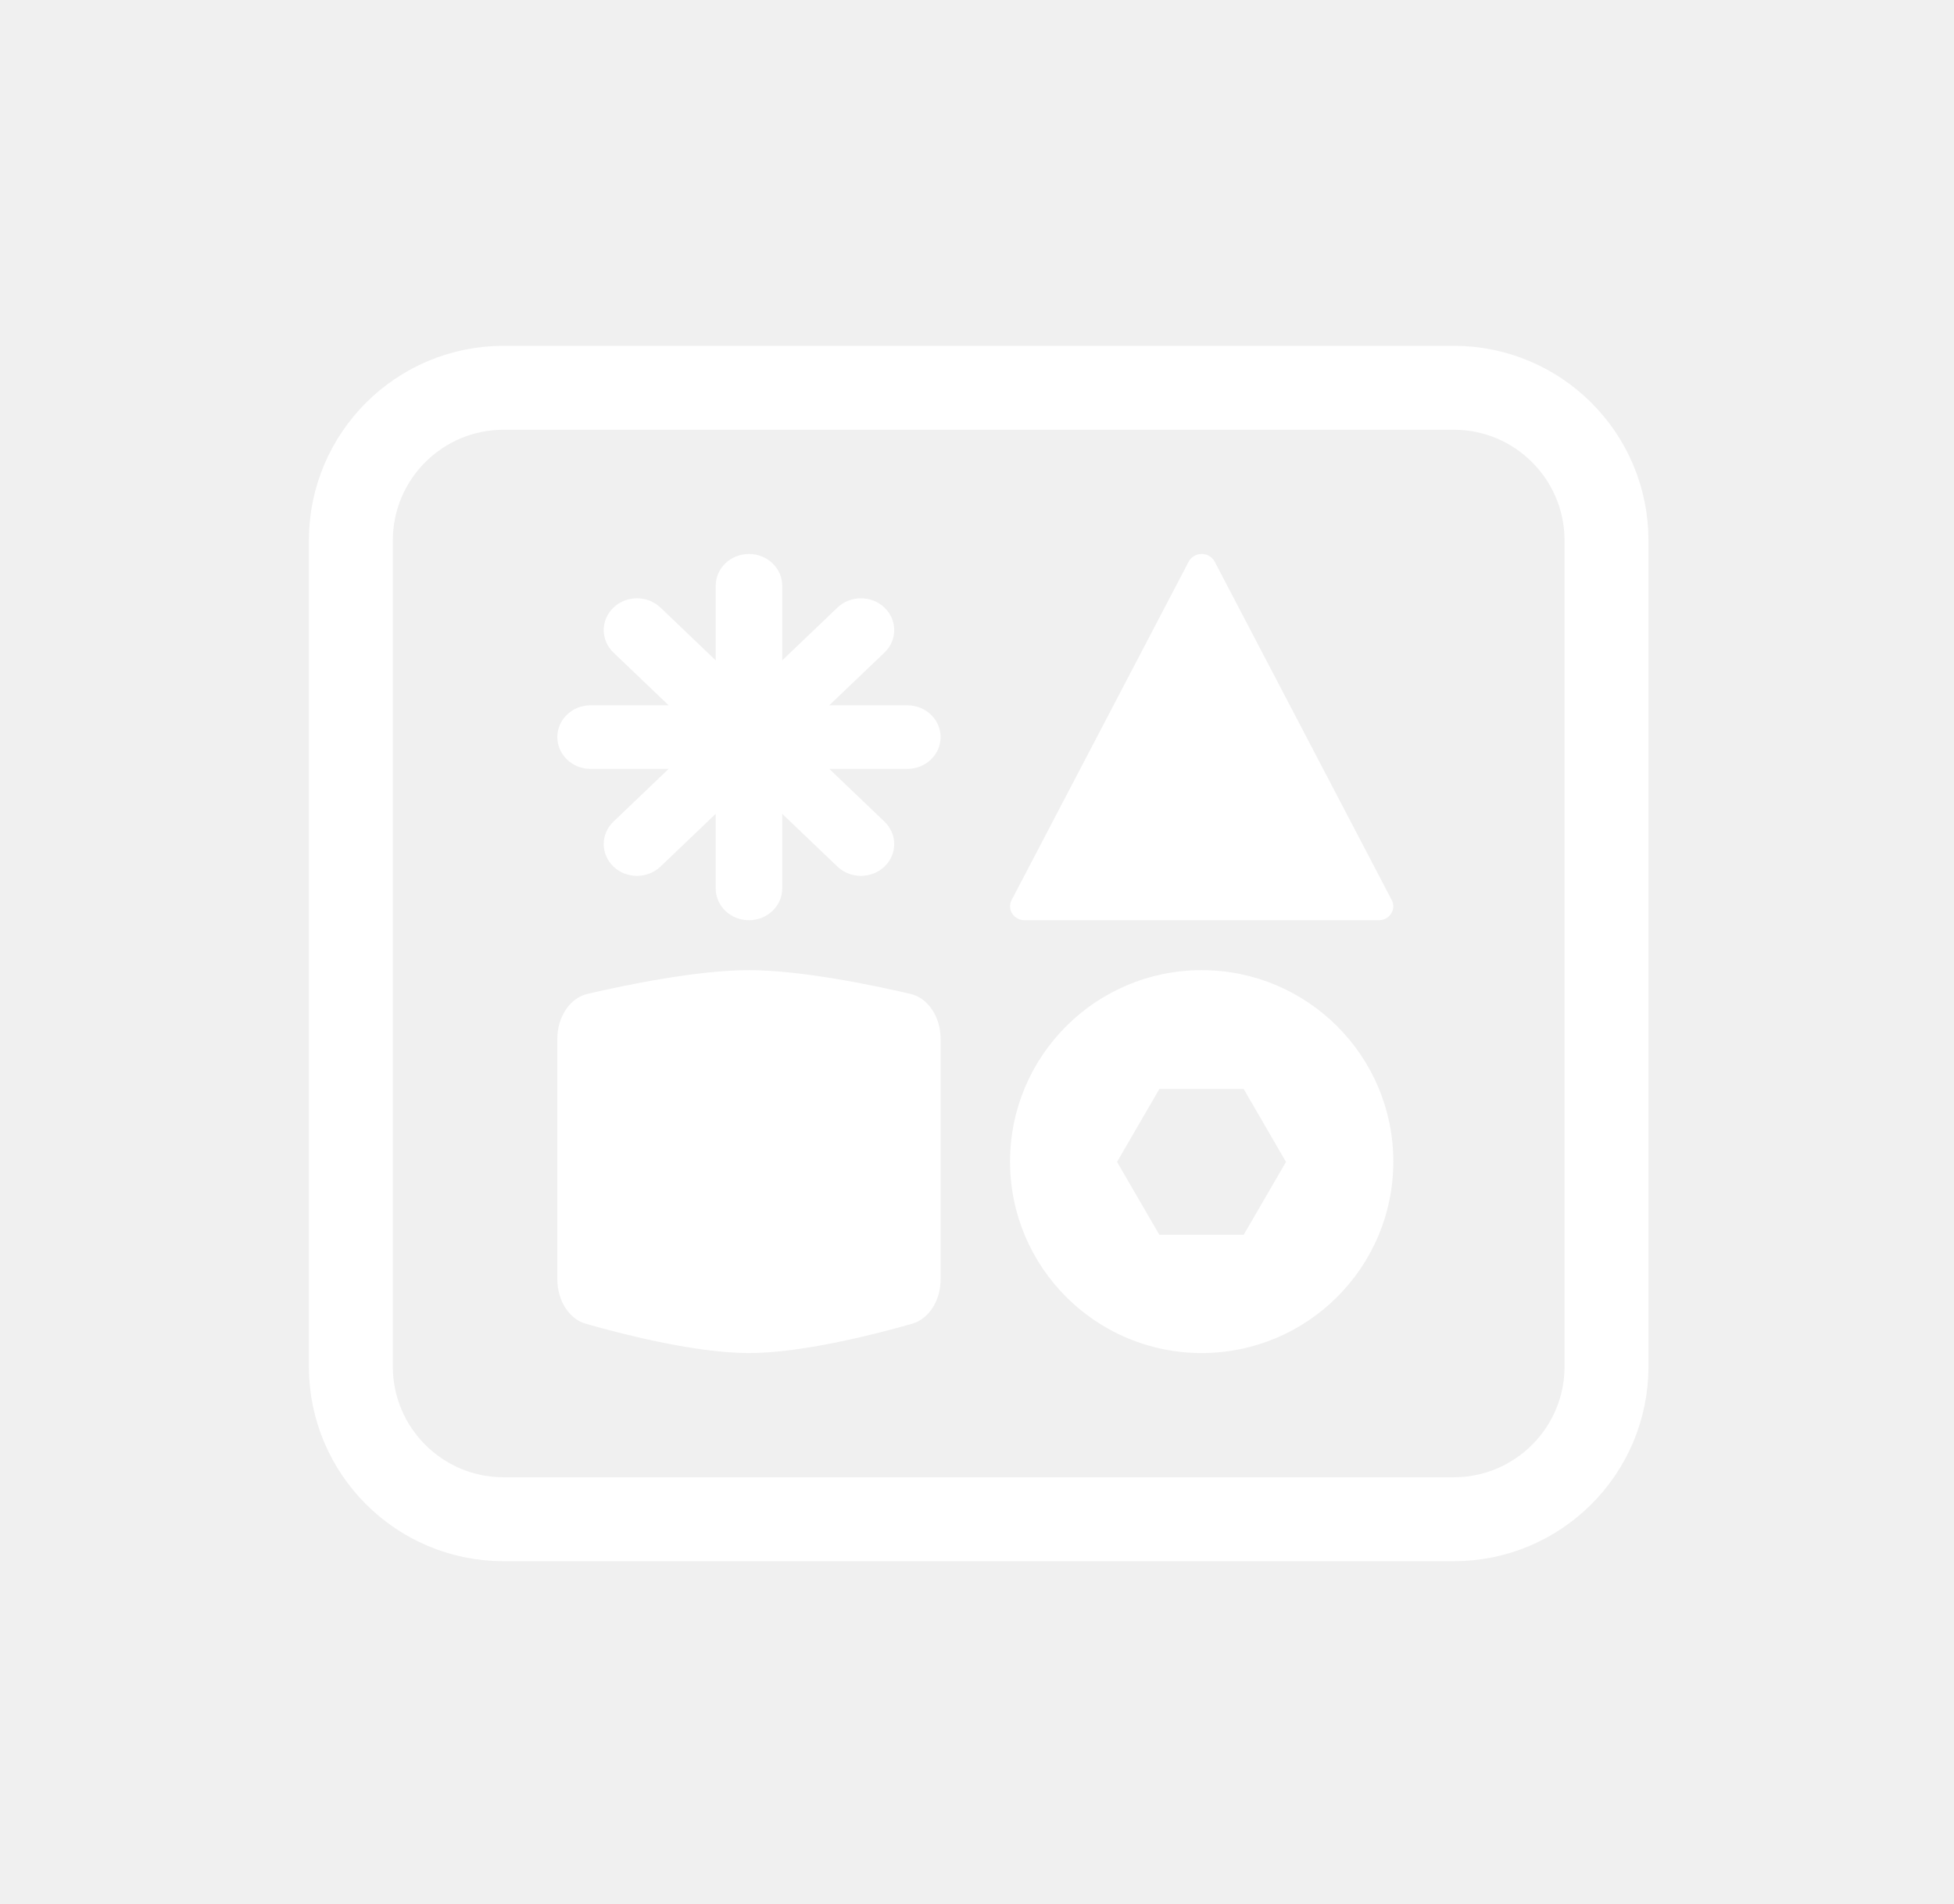
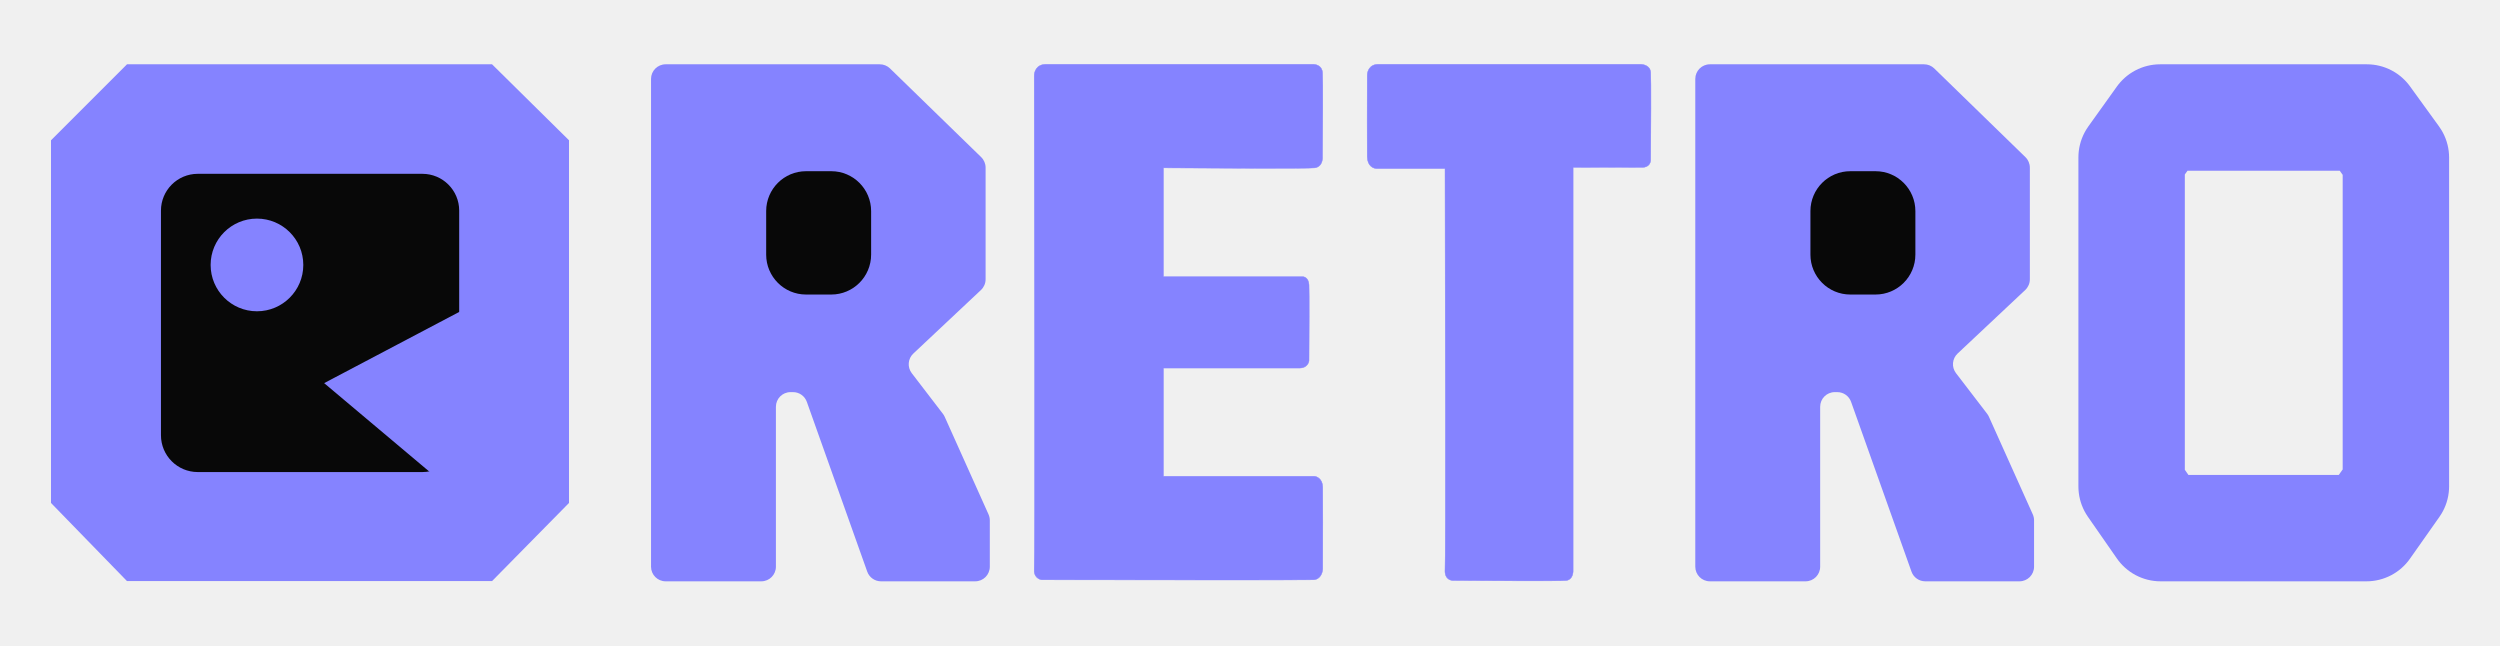
- <svg xmlns="http://www.w3.org/2000/svg" width="582" height="567" viewBox="0 0 582 567" fill="none">
-   <rect x="104.5" y="115.5" width="374" height="337" rx="45.5" stroke="white" stroke-width="25" />
-   <path d="M246.655 209.712L245.753 210.574H247H270.251C275.47 210.574 279.659 214.611 279.659 219.542C279.659 224.475 275.467 228.51 270.251 228.51H247H245.753L246.655 229.371L263.095 245.08C266.758 248.581 266.758 254.246 263.095 257.746C259.419 261.259 253.45 261.259 249.774 257.746L233.334 242.037L232.488 241.229V242.398V264.615C232.488 269.549 228.296 273.583 223.08 273.583C217.86 273.583 213.671 269.545 213.671 264.615V242.398V241.229L212.826 242.037L196.386 257.746C192.71 261.259 186.741 261.259 183.065 257.746C179.401 254.246 179.401 248.581 183.065 245.08L199.505 229.371L200.406 228.51H199.159H175.909C170.689 228.51 166.5 224.475 166.5 219.542C166.5 214.608 170.692 210.574 175.909 210.574H199.159H200.406L199.505 209.712L183.065 194.003C179.401 190.503 179.401 184.838 183.065 181.337C186.741 177.825 192.71 177.825 196.386 181.337L212.826 197.046L213.671 197.854V196.685V174.468C213.671 169.535 217.863 165.5 223.08 165.5C228.299 165.5 232.488 169.538 232.488 174.468V196.685V197.854L233.334 197.046L249.774 181.337C253.45 177.825 259.419 177.825 263.095 181.337C266.758 184.838 266.758 190.503 263.095 194.003L246.655 209.712ZM370.432 368.284H370.72L370.865 368.035L383.468 346.321L383.613 346.07L383.468 345.819L370.865 324.106L370.72 323.857H370.432H345.317H345.029L344.885 324.106L332.281 345.819L332.136 346.07L332.281 346.321L344.885 368.035L345.029 368.284H345.317H370.432ZM361.35 167.519L414.094 268.327C415.342 270.712 413.546 273.583 410.665 273.583H305.176C302.294 273.583 300.499 270.712 301.746 268.327L354.491 167.519C355.899 164.827 359.941 164.827 361.35 167.519ZM166.5 309.427C166.5 303.047 170.135 297.66 175.115 296.505C186.939 293.764 207.928 289.458 223.08 289.458C238.232 289.458 259.22 293.764 271.045 296.505C276.024 297.66 279.659 303.047 279.659 309.427V381.045C279.659 387.186 276.284 392.44 271.529 393.797C259.861 397.127 238.613 402.5 223.08 402.5C207.546 402.5 186.299 397.127 174.631 393.797C169.876 392.44 166.5 387.186 166.5 381.045V309.427ZM301.341 345.979C301.341 314.78 326.688 289.458 357.92 289.458C389.153 289.458 414.5 314.78 414.5 345.979C414.5 377.178 389.153 402.5 357.92 402.5C326.688 402.5 301.341 377.178 301.341 345.979Z" fill="white" stroke="white" />
+ <svg xmlns="http://www.w3.org/2000/svg" width="5638" height="1456" viewBox="0 0 5638 1456" fill="none">
+   <path d="M296.686 391.638L361.638 326.686H1035.07L1101.53 392.308V1059.8L1033.58 1128.81H363.136L296.686 1060.47V391.638Z" stroke="#8583FF" stroke-width="363.371" />
+   <rect x="363" y="392" width="672.577" height="672.577" rx="83.021" fill="#080808" />
+   <path d="M731 864.011L1065 688L1065 937.558L1065 1145L731 864.011Z" fill="#8583FF" />
+   <circle cx="579.5" cy="597.5" r="104.5" fill="#8583FF" />
+   <path d="M4807.21 1097.03V354.956L4871.56 265H5337.76L5403.21 355.351V1096.64L5336.76 1191H4872.56L4807.21 1097.03Z" stroke="#8583FF" stroke-width="240" stroke-linejoin="round" />
+   <path d="M2959.54 145.051H2358.8C2337.24 145.051 2332.19 162.382 2332.35 171.047C2333.02 534.717 2333.95 1266.36 2332.35 1283.56C2330.76 1300.76 2343 1306.72 2349.32 1307.56C2546.74 1307.89 2945.67 1308.36 2962.03 1307.56C2978.4 1306.76 2982.82 1290.56 2982.99 1282.56C2983.16 1228.89 2983.39 1116.96 2982.99 1098.56C2982.59 1080.16 2970.18 1074.56 2964.03 1074.06H2623.74V830.054H2931.1C2946.27 830.054 2951.39 819.053 2952.06 813.553C2952.39 762.886 2952.85 657.752 2952.06 642.552C2951.26 627.352 2942.08 623.885 2937.59 624.052H2623.74V378.549C2731.18 379.382 2949.86 380.549 2965.03 378.549C2980.2 376.549 2982.99 361.382 2982.49 354.049C2982.99 297.216 2983.69 179.551 2982.49 163.551C2981.29 147.551 2966.69 144.551 2959.54 145.051Z" fill="#8583FF" stroke="#8583FF" />
+   <path d="M1468.21 1277.99V178.014C1468.21 159.781 1482.97 145 1501.17 145H1984.15C1992.72 145 2000.96 148.347 2007.11 154.331L2212.73 354.369C2219.12 360.586 2222.72 369.129 2222.72 378.053V629.915C2222.72 639.038 2218.95 647.755 2212.31 653.996L2059.75 797.325C2047.39 808.938 2045.83 828.05 2056.15 841.514L2126.51 933.288C2128.06 935.315 2129.38 937.517 2130.42 939.848L2229.31 1159.98C2231.22 1164.24 2232.21 1168.85 2232.21 1173.52V1277.99C2232.21 1296.22 2217.46 1311 2199.25 1311H1986.8C1972.87 1311 1960.44 1302.22 1955.76 1289.07L1819.56 906.248C1814.89 893.098 1802.46 884.317 1788.52 884.317H1782.8C1764.6 884.317 1749.84 899.098 1749.84 917.331V1277.99C1749.84 1296.22 1735.09 1311 1716.89 1311H1501.17C1482.97 1311 1468.21 1296.22 1468.21 1277.99Z" fill="#8583FF" />
+   <path d="M1727.87 476.142C1727.87 426.415 1768.11 386.103 1817.75 386.103H1874.68C1924.32 386.103 1964.56 426.415 1964.56 476.142V574.184C1964.56 623.911 1924.32 664.223 1874.68 664.223H1817.75C1768.11 664.223 1727.87 623.911 1727.87 574.184V476.142Z" fill="#080808" />
+   <path d="M3823.21 1277.99V178.014C3823.21 159.781 3837.97 145 3856.17 145H4339.15C4347.72 145 4355.96 148.347 4362.11 154.331L4567.73 354.369C4574.12 360.586 4577.72 369.129 4577.72 378.053V629.915C4577.72 639.038 4573.95 647.755 4567.31 653.996L4414.75 797.325C4402.39 808.938 4400.83 828.05 4411.15 841.514L4481.51 933.288C4483.06 935.315 4484.38 937.517 4485.42 939.848L4584.31 1159.98C4586.22 1164.24 4587.21 1168.85 4587.21 1173.52V1277.99C4587.21 1296.22 4572.46 1311 4554.25 1311H4341.8C4327.87 1311 4315.44 1302.22 4310.76 1289.07L4174.56 906.248C4169.89 893.098 4157.46 884.317 4143.52 884.317H4137.8C4119.6 884.317 4104.84 899.098 4104.84 917.331V1277.99C4104.84 1296.22 4090.09 1311 4071.89 1311H3856.17C3837.97 1311 3823.21 1296.22 3823.21 1277.99Z" fill="#8583FF" />
+   <path d="M4082.87 476.142C4082.87 426.415 4123.11 386.103 4172.75 386.103H4229.68C4279.32 386.103 4319.56 426.415 4319.56 476.142V574.184C4319.56 623.911 4279.32 664.223 4229.68 664.223H4172.75C4123.11 664.223 4082.87 623.911 4082.87 574.184V476.142Z" fill="#080808" />
+   <path d="M3722.55 163.025C3721.35 147.823 3705.73 144.69 3698.06 145.023H3108.42C3088.03 145.023 3083.27 161.691 3083.43 170.025C3083.27 222.53 3083.03 332.738 3083.43 353.54C3083.83 374.342 3097.26 379.876 3103.92 380.042H3258.83C3259.49 672.232 3260.43 1262.11 3258.83 1284.11C3257.23 1306.12 3271.82 1309.95 3279.31 1309.12C3357.93 1309.78 3518.57 1310.72 3532.16 1309.12C3545.75 1307.52 3548.15 1292.78 3547.65 1285.61V377.542C3592.46 377.375 3686.17 377.142 3702.56 377.542C3718.95 377.942 3722.72 366.374 3722.55 360.541C3723.05 301.036 3723.75 178.226 3722.55 163.025Z" fill="#8583FF" />
+   <path d="M3107.42 145.023H3108.42M3108.42 145.023H3698.06C3705.73 144.69 3721.35 147.823 3722.55 163.025C3723.75 178.226 3723.05 301.036 3722.55 360.541C3722.72 366.374 3718.95 377.942 3702.56 377.542C3686.17 377.142 3592.46 377.375 3547.65 377.542V1285.61C3548.15 1292.78 3545.75 1307.52 3532.16 1309.12C3518.57 1310.72 3357.93 1309.78 3279.31 1309.12C3271.82 1309.95 3257.23 1306.12 3258.83 1284.11C3260.43 1262.11 3259.49 672.232 3258.83 380.042H3103.92C3097.26 379.876 3083.83 374.342 3083.43 353.54C3083.03 332.738 3083.27 222.53 3083.43 170.025C3083.27 161.691 3088.03 145.023 3108.42 145.023Z" stroke="#8583FF" />
</svg>
